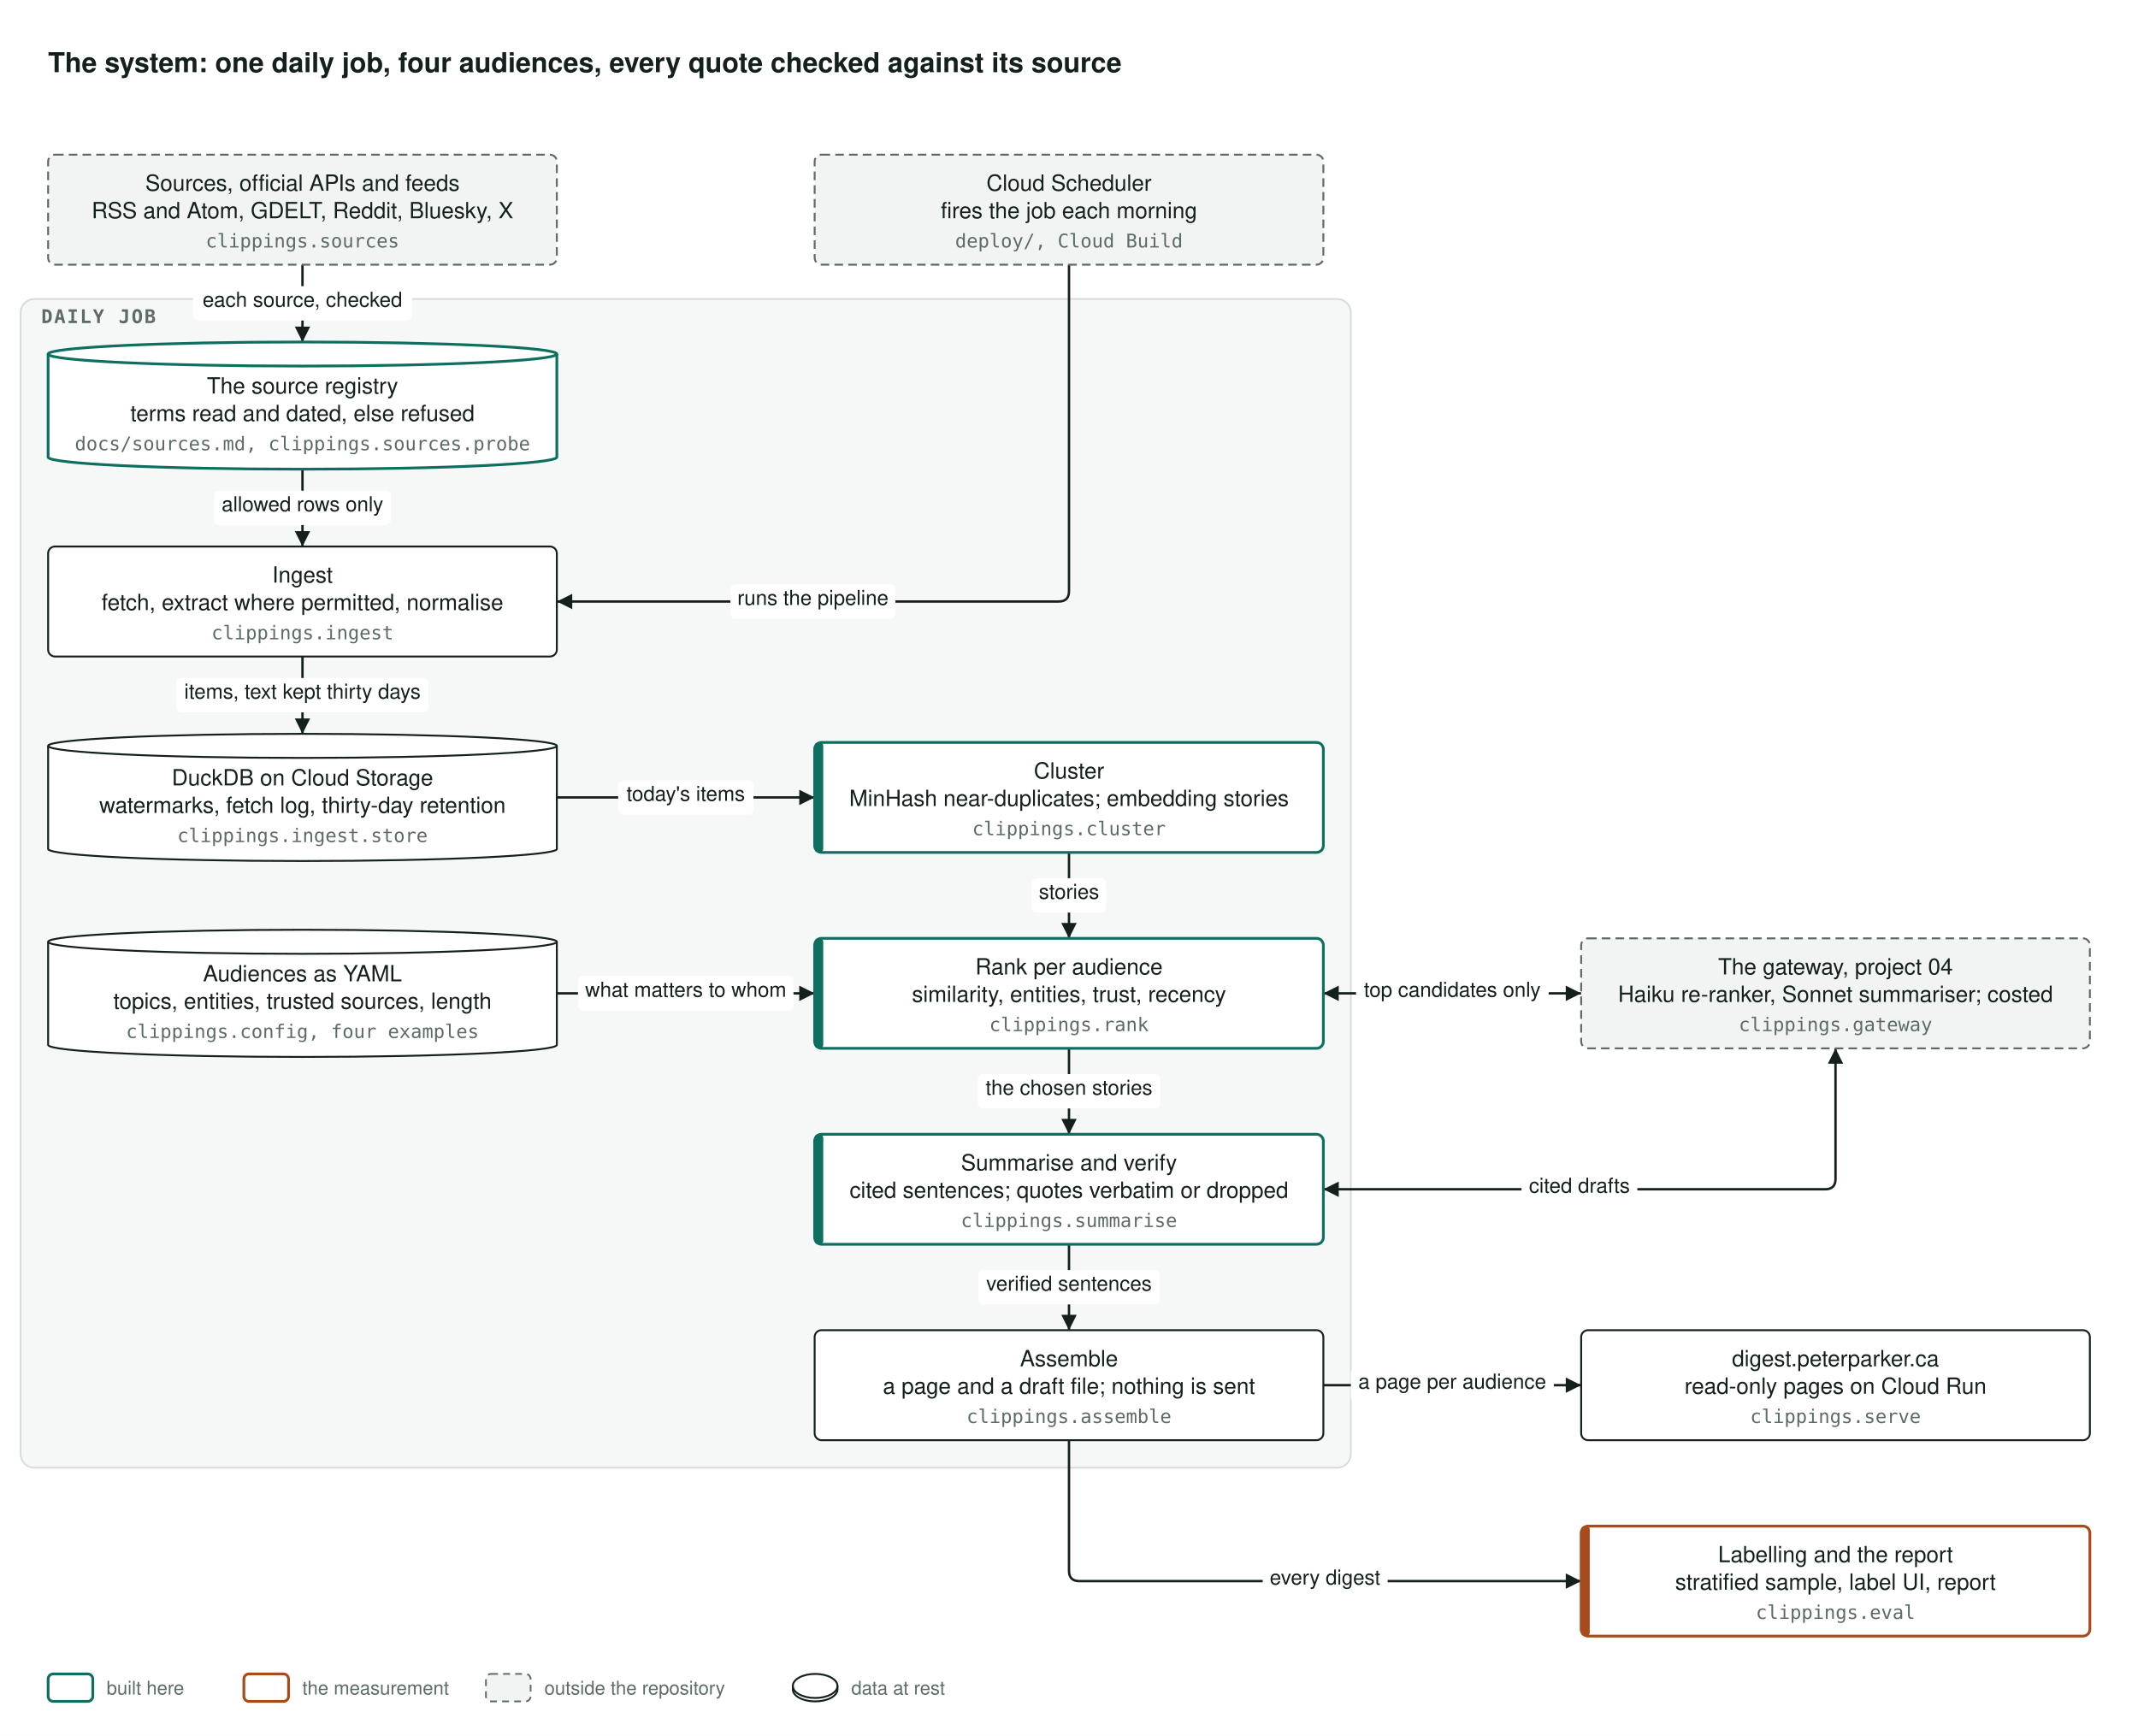
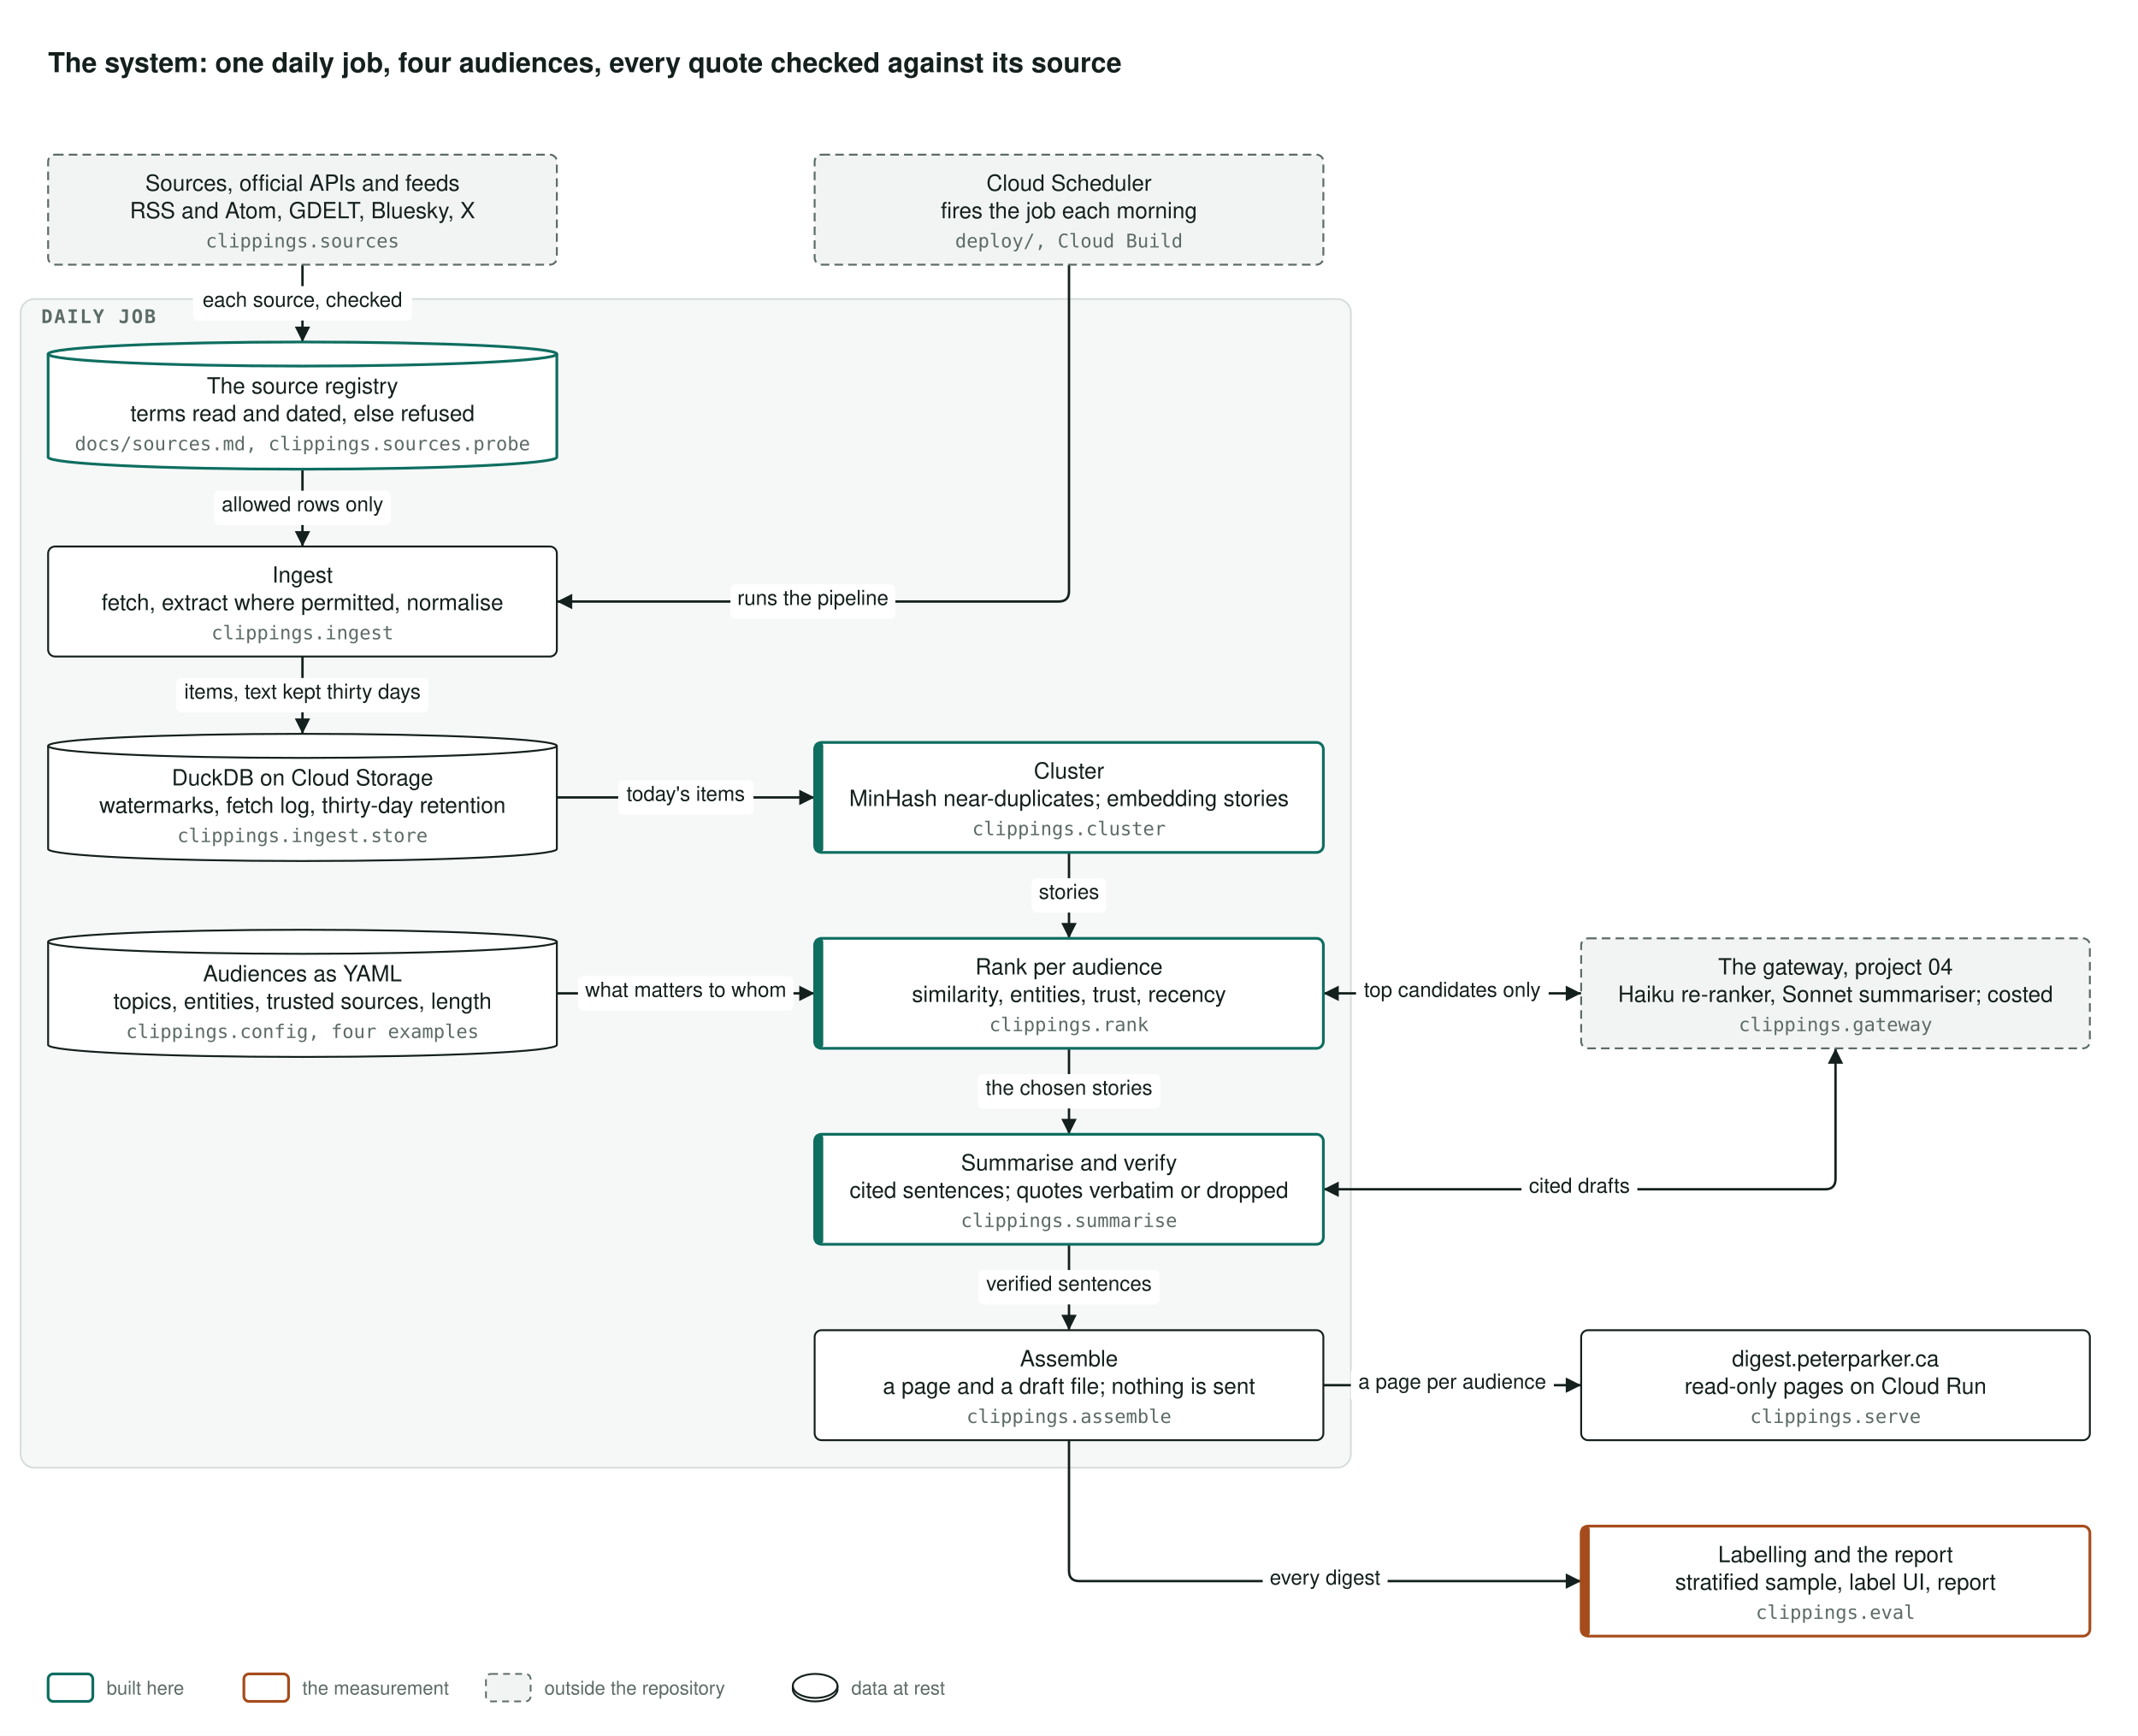
<svg xmlns="http://www.w3.org/2000/svg" width="1244" height="1010" viewBox="0 0 1244 1010" role="img" aria-label="A daily Cloud Run job fetches only sources whose terms have been read and dated, stores items with watermarks and thirty-day retention, collapses near-duplicates and clusters stories by meaning, ranks them per audience and re-ranks the top with a model, writes cited summaries that a verifier holds to verbatim quotes, and publishes a page per audience; labelling and the report measure precision and recall against a hand-labelled week." font-family="'Segoe UI', 'Helvetica Neue', Helvetica, Arial, sans-serif">
  <defs>
    <marker id="arrow" viewBox="0 0 10 10" refX="9" refY="5" markerWidth="8" markerHeight="8" orient="auto-start-reverse">
      <path d="M 1 1 L 9 5 L 1 9 z" fill="#14201E" />
    </marker>
    <marker id="arrow-accent" viewBox="0 0 10 10" refX="9" refY="5" markerWidth="8" markerHeight="8" orient="auto-start-reverse">
      <path d="M 1 1 L 9 5 L 1 9 z" fill="#0E6E60" />
    </marker>
    <marker id="arrow-signal" viewBox="0 0 10 10" refX="9" refY="5" markerWidth="8" markerHeight="8" orient="auto-start-reverse">
      <path d="M 1 1 L 9 5 L 1 9 z" fill="#A64C1C" />
    </marker>
    <marker id="arrow-muted" viewBox="0 0 10 10" refX="9" refY="5" markerWidth="8" markerHeight="8" orient="auto-start-reverse">
      <path d="M 1 1 L 9 5 L 1 9 z" fill="#5C6B67" />
    </marker>
  </defs>
  <rect width="1244" height="1010" fill="#FFFFFF" />
  <text x="28" y="42" font-size="16" font-weight="700" fill="#14201E">The system: one daily job, four audiences, every quote checked against its source</text>
  <rect x="12.0" y="174.0" width="774.0" height="680.0" rx="8" fill="#F6F8F7" stroke="#D5DCD9" stroke-width="1" />
  <text x="24.0" y="188.0" font-size="11" font-family="Consolas, Menlo, 'DejaVu Sans Mono', monospace" font-weight="600" letter-spacing="0.08em" fill="#5C6B67">DAILY JOB</text>
  <path d="M 176.0 154.0 L 176.0 199.0" fill="none" stroke="#14201E" stroke-width="1.4" marker-end="url(#arrow)" />
  <path d="M 622.0 154.0 L 622.0 344.0 Q 622.0 350.0 616.0 350.0 L 324.0 350.0" fill="none" stroke="#14201E" stroke-width="1.4" marker-end="url(#arrow)" />
  <path d="M 176.0 273.0 L 176.0 318.0" fill="none" stroke="#14201E" stroke-width="1.4" marker-end="url(#arrow)" />
  <path d="M 176.0 382.0 L 176.0 427.0" fill="none" stroke="#14201E" stroke-width="1.4" marker-end="url(#arrow)" />
  <path d="M 324.0 464.0 L 474.0 464.0" fill="none" stroke="#14201E" stroke-width="1.4" marker-end="url(#arrow)" />
  <path d="M 622.0 496.0 L 622.0 546.0" fill="none" stroke="#14201E" stroke-width="1.4" marker-end="url(#arrow)" />
  <path d="M 324.0 578.0 L 474.0 578.0" fill="none" stroke="#14201E" stroke-width="1.4" marker-end="url(#arrow)" />
  <path d="M 770.0 578.0 L 920.0 578.0" fill="none" stroke="#14201E" stroke-width="1.4" marker-end="url(#arrow)" marker-start="url(#arrow)" />
  <path d="M 622.0 610.0 L 622.0 660.0" fill="none" stroke="#14201E" stroke-width="1.4" marker-end="url(#arrow)" />
  <path d="M 770.0 692.0 L 1062.0 692.0 Q 1068.0 692.0 1068.0 686.0 L 1068.0 610.0" fill="none" stroke="#14201E" stroke-width="1.4" marker-end="url(#arrow)" marker-start="url(#arrow)" />
  <path d="M 622.0 724.0 L 622.0 774.0" fill="none" stroke="#14201E" stroke-width="1.4" marker-end="url(#arrow)" />
  <path d="M 770.0 806.0 L 920.0 806.0" fill="none" stroke="#14201E" stroke-width="1.4" marker-end="url(#arrow)" />
  <path d="M 622.0 838.0 L 622.0 914.0 Q 622.0 920.0 628.0 920.0 L 920.0 920.0" fill="none" stroke="#14201E" stroke-width="1.4" marker-end="url(#arrow)" />
  <rect x="28.0" y="90.0" width="296.0" height="64.0" rx="4" fill="#F2F4F3" stroke="#5C6B67" stroke-width="1.1" stroke-dasharray="5 3" />
  <text x="176.0" y="111.0" font-size="13" font-weight="500" text-anchor="middle" fill="#14201E">Sources, official APIs and feeds</text>
-   <text x="176.0" y="127.0" font-size="13" font-weight="500" text-anchor="middle" fill="#14201E">RSS and Atom, GDELT, Reddit, Bluesky, X</text>
+   <text x="176.0" y="127.0" font-size="13" font-weight="500" text-anchor="middle" fill="#14201E">RSS and Atom, GDELT, Bluesky, X</text>
  <text x="176.0" y="144.0" font-size="11" font-family="Consolas, Menlo, 'DejaVu Sans Mono', monospace" text-anchor="middle" fill="#5C6B67">clippings.sources</text>
  <rect x="474.0" y="90.0" width="296.0" height="64.0" rx="4" fill="#F2F4F3" stroke="#5C6B67" stroke-width="1.1" stroke-dasharray="5 3" />
  <text x="622.0" y="111.0" font-size="13" font-weight="500" text-anchor="middle" fill="#14201E">Cloud Scheduler</text>
  <text x="622.0" y="127.0" font-size="13" font-weight="500" text-anchor="middle" fill="#14201E">fires the job each morning</text>
  <text x="622.0" y="144.0" font-size="11" font-family="Consolas, Menlo, 'DejaVu Sans Mono', monospace" text-anchor="middle" fill="#5C6B67">deploy/, Cloud Build</text>
  <path d="M 28.0 206.0 a 148.0 7 0 0 1 296.0 0 L 324.0 266.0 a 148.0 7 0 0 1 -296.0 0 Z" fill="#FFFFFF" stroke="#0E6E60" stroke-width="1.6" />
  <path d="M 28.0 206.0 a 148.0 7 0 0 0 296.0 0" fill="none" stroke="#0E6E60" stroke-width="1.6" />
  <text x="176.0" y="229.0" font-size="13" font-weight="500" text-anchor="middle" fill="#14201E">The source registry</text>
  <text x="176.0" y="245.0" font-size="13" font-weight="500" text-anchor="middle" fill="#14201E">terms read and dated, else refused</text>
  <text x="176.0" y="262.0" font-size="11" font-family="Consolas, Menlo, 'DejaVu Sans Mono', monospace" text-anchor="middle" fill="#5C6B67">docs/sources.md, clippings.sources.probe</text>
  <rect x="28.0" y="318.0" width="296.0" height="64.0" rx="4" fill="#FFFFFF" stroke="#14201E" stroke-width="1.1" />
  <text x="176.0" y="339.0" font-size="13" font-weight="500" text-anchor="middle" fill="#14201E">Ingest</text>
  <text x="176.0" y="355.0" font-size="13" font-weight="500" text-anchor="middle" fill="#14201E">fetch, extract where permitted, normalise</text>
  <text x="176.0" y="372.0" font-size="11" font-family="Consolas, Menlo, 'DejaVu Sans Mono', monospace" text-anchor="middle" fill="#5C6B67">clippings.ingest</text>
  <path d="M 28.0 434.0 a 148.0 7 0 0 1 296.0 0 L 324.0 494.0 a 148.0 7 0 0 1 -296.0 0 Z" fill="#FFFFFF" stroke="#14201E" stroke-width="1.1" />
  <path d="M 28.0 434.0 a 148.0 7 0 0 0 296.0 0" fill="none" stroke="#14201E" stroke-width="1.1" />
  <text x="176.0" y="457.0" font-size="13" font-weight="500" text-anchor="middle" fill="#14201E">DuckDB on Cloud Storage</text>
  <text x="176.0" y="473.0" font-size="13" font-weight="500" text-anchor="middle" fill="#14201E">watermarks, fetch log, thirty-day retention</text>
  <text x="176.0" y="490.0" font-size="11" font-family="Consolas, Menlo, 'DejaVu Sans Mono', monospace" text-anchor="middle" fill="#5C6B67">clippings.ingest.store</text>
  <path d="M 28.0 548.0 a 148.0 7 0 0 1 296.0 0 L 324.0 608.0 a 148.0 7 0 0 1 -296.0 0 Z" fill="#FFFFFF" stroke="#14201E" stroke-width="1.1" />
  <path d="M 28.0 548.0 a 148.0 7 0 0 0 296.0 0" fill="none" stroke="#14201E" stroke-width="1.1" />
  <text x="176.0" y="571.0" font-size="13" font-weight="500" text-anchor="middle" fill="#14201E">Audiences as YAML</text>
  <text x="176.0" y="587.0" font-size="13" font-weight="500" text-anchor="middle" fill="#14201E">topics, entities, trusted sources, length</text>
  <text x="176.0" y="604.0" font-size="11" font-family="Consolas, Menlo, 'DejaVu Sans Mono', monospace" text-anchor="middle" fill="#5C6B67">clippings.config, four examples</text>
  <rect x="474.0" y="432.0" width="296.0" height="64.0" rx="4" fill="#FFFFFF" stroke="#0E6E60" stroke-width="1.6" />
  <rect x="474.0" y="432.0" width="5" height="64.0" rx="2" fill="#0E6E60" />
  <text x="622.0" y="453.0" font-size="13" font-weight="500" text-anchor="middle" fill="#14201E">Cluster</text>
  <text x="622.0" y="469.0" font-size="13" font-weight="500" text-anchor="middle" fill="#14201E">MinHash near-duplicates; embedding stories</text>
  <text x="622.0" y="486.0" font-size="11" font-family="Consolas, Menlo, 'DejaVu Sans Mono', monospace" text-anchor="middle" fill="#5C6B67">clippings.cluster</text>
  <rect x="474.0" y="546.0" width="296.0" height="64.0" rx="4" fill="#FFFFFF" stroke="#0E6E60" stroke-width="1.6" />
  <rect x="474.0" y="546.0" width="5" height="64.0" rx="2" fill="#0E6E60" />
  <text x="622.0" y="567.0" font-size="13" font-weight="500" text-anchor="middle" fill="#14201E">Rank per audience</text>
  <text x="622.0" y="583.0" font-size="13" font-weight="500" text-anchor="middle" fill="#14201E">similarity, entities, trust, recency</text>
  <text x="622.0" y="600.0" font-size="11" font-family="Consolas, Menlo, 'DejaVu Sans Mono', monospace" text-anchor="middle" fill="#5C6B67">clippings.rank</text>
  <rect x="474.0" y="660.0" width="296.0" height="64.0" rx="4" fill="#FFFFFF" stroke="#0E6E60" stroke-width="1.6" />
  <rect x="474.0" y="660.0" width="5" height="64.0" rx="2" fill="#0E6E60" />
  <text x="622.0" y="681.0" font-size="13" font-weight="500" text-anchor="middle" fill="#14201E">Summarise and verify</text>
  <text x="622.0" y="697.0" font-size="13" font-weight="500" text-anchor="middle" fill="#14201E">cited sentences; quotes verbatim or dropped</text>
  <text x="622.0" y="714.0" font-size="11" font-family="Consolas, Menlo, 'DejaVu Sans Mono', monospace" text-anchor="middle" fill="#5C6B67">clippings.summarise</text>
  <rect x="474.0" y="774.0" width="296.0" height="64.0" rx="4" fill="#FFFFFF" stroke="#14201E" stroke-width="1.1" />
  <text x="622.0" y="795.0" font-size="13" font-weight="500" text-anchor="middle" fill="#14201E">Assemble</text>
  <text x="622.0" y="811.0" font-size="13" font-weight="500" text-anchor="middle" fill="#14201E">a page and a draft file; nothing is sent</text>
  <text x="622.0" y="828.0" font-size="11" font-family="Consolas, Menlo, 'DejaVu Sans Mono', monospace" text-anchor="middle" fill="#5C6B67">clippings.assemble</text>
  <rect x="920.0" y="546.0" width="296.0" height="64.0" rx="4" fill="#F2F4F3" stroke="#5C6B67" stroke-width="1.1" stroke-dasharray="5 3" />
  <text x="1068.0" y="567.0" font-size="13" font-weight="500" text-anchor="middle" fill="#14201E">The gateway, project 04</text>
  <text x="1068.0" y="583.0" font-size="13" font-weight="500" text-anchor="middle" fill="#14201E">Haiku re-ranker, Sonnet summariser; costed</text>
  <text x="1068.0" y="600.0" font-size="11" font-family="Consolas, Menlo, 'DejaVu Sans Mono', monospace" text-anchor="middle" fill="#5C6B67">clippings.gateway</text>
  <rect x="920.0" y="774.0" width="296.0" height="64.0" rx="4" fill="#FFFFFF" stroke="#14201E" stroke-width="1.1" />
  <text x="1068.0" y="795.0" font-size="13" font-weight="500" text-anchor="middle" fill="#14201E">digest.peterparker.ca</text>
  <text x="1068.0" y="811.0" font-size="13" font-weight="500" text-anchor="middle" fill="#14201E">read-only pages on Cloud Run</text>
  <text x="1068.0" y="828.0" font-size="11" font-family="Consolas, Menlo, 'DejaVu Sans Mono', monospace" text-anchor="middle" fill="#5C6B67">clippings.serve</text>
  <rect x="920.0" y="888.0" width="296.0" height="64.0" rx="4" fill="#FFFFFF" stroke="#A64C1C" stroke-width="1.6" />
  <rect x="920.0" y="888.0" width="5" height="64.0" rx="2" fill="#A64C1C" />
  <text x="1068.0" y="909.0" font-size="13" font-weight="500" text-anchor="middle" fill="#14201E">Labelling and the report</text>
  <text x="1068.0" y="925.0" font-size="13" font-weight="500" text-anchor="middle" fill="#14201E">stratified sample, label UI, report</text>
  <text x="1068.0" y="942.0" font-size="11" font-family="Consolas, Menlo, 'DejaVu Sans Mono', monospace" text-anchor="middle" fill="#5C6B67">clippings.eval</text>
  <rect x="112.3" y="166.5" width="127.4" height="20.0" rx="3" fill="#FFFFFF" />
  <text x="176.0" y="178.5" font-size="12" text-anchor="middle" fill="#14201E">each source, checked</text>
  <rect x="425.0" y="340.0" width="96.0" height="20.0" rx="3" fill="#FFFFFF" />
  <text x="473.0" y="352.0" font-size="12" text-anchor="middle" fill="#14201E">runs the pipeline</text>
  <rect x="124.7" y="285.5" width="102.7" height="20.0" rx="3" fill="#FFFFFF" />
  <text x="176.0" y="297.5" font-size="12" text-anchor="middle" fill="#14201E">allowed rows only</text>
  <rect x="102.6" y="394.5" width="146.7" height="20.0" rx="3" fill="#FFFFFF" />
  <text x="176.0" y="406.5" font-size="12" text-anchor="middle" fill="#14201E">items, text kept thirty days</text>
  <rect x="359.7" y="454.0" width="78.7" height="20.0" rx="3" fill="#FFFFFF" />
  <text x="399.0" y="466.0" font-size="12" text-anchor="middle" fill="#14201E">today's items</text>
  <rect x="600.3" y="511.0" width="43.3" height="20.0" rx="3" fill="#FFFFFF" />
  <text x="622.0" y="523.0" font-size="12" text-anchor="middle" fill="#14201E">stories</text>
  <rect x="336.3" y="568.0" width="125.4" height="20.0" rx="3" fill="#FFFFFF" />
  <text x="399.0" y="580.0" font-size="12" text-anchor="middle" fill="#14201E">what matters to whom</text>
  <rect x="789.0" y="568.0" width="112.1" height="20.0" rx="3" fill="#FFFFFF" />
  <text x="845.0" y="580.0" font-size="12" text-anchor="middle" fill="#14201E">top candidates only</text>
  <rect x="569.0" y="625.0" width="106.1" height="20.0" rx="3" fill="#FFFFFF" />
  <text x="622.0" y="637.0" font-size="12" text-anchor="middle" fill="#14201E">the chosen stories</text>
  <rect x="885.3" y="682.0" width="67.4" height="20.0" rx="3" fill="#FFFFFF" />
  <text x="919.0" y="694.0" font-size="12" text-anchor="middle" fill="#14201E">cited drafts</text>
  <rect x="569.3" y="739.0" width="105.4" height="20.0" rx="3" fill="#FFFFFF" />
  <text x="622.0" y="751.0" font-size="12" text-anchor="middle" fill="#14201E">verified sentences</text>
  <rect x="786.0" y="796.0" width="118.1" height="20.0" rx="3" fill="#FFFFFF" />
  <text x="845.0" y="808.0" font-size="12" text-anchor="middle" fill="#14201E">a page per audience</text>
  <rect x="734.7" y="910.0" width="72.7" height="20.0" rx="3" fill="#FFFFFF" />
  <text x="771.0" y="922.0" font-size="12" text-anchor="middle" fill="#14201E">every digest</text>
  <rect x="28" y="974" width="26" height="16" rx="3" fill="#FFFFFF" stroke="#0E6E60" stroke-width="1.6" />
  <text x="62" y="986" font-size="11" fill="#5C6B67">built here</text>
  <rect x="141.9" y="974" width="26" height="16" rx="3" fill="#FFFFFF" stroke="#A64C1C" stroke-width="1.6" />
  <text x="175.9" y="986" font-size="11" fill="#5C6B67">the measurement</text>
  <rect x="282.75" y="974" width="26" height="16" rx="3" fill="#F2F4F3" stroke="#5C6B67" stroke-dasharray="4 3" />
  <text x="316.75" y="986" font-size="11" fill="#5C6B67">outside the repository</text>
  <path d="M 461.3 981.0 a 13.0 7 0 0 1 26.0 0 L 487.3 983.0 a 13.0 7 0 0 1 -26.0 0 Z" fill="#FFFFFF" stroke="#14201E" stroke-width="1.1" />
  <path d="M 461.3 981.0 a 13.0 7 0 0 0 26.0 0" fill="none" stroke="#14201E" stroke-width="1.1" />
  <text x="495.33" y="986" font-size="11" fill="#5C6B67">data at rest</text>
</svg>
